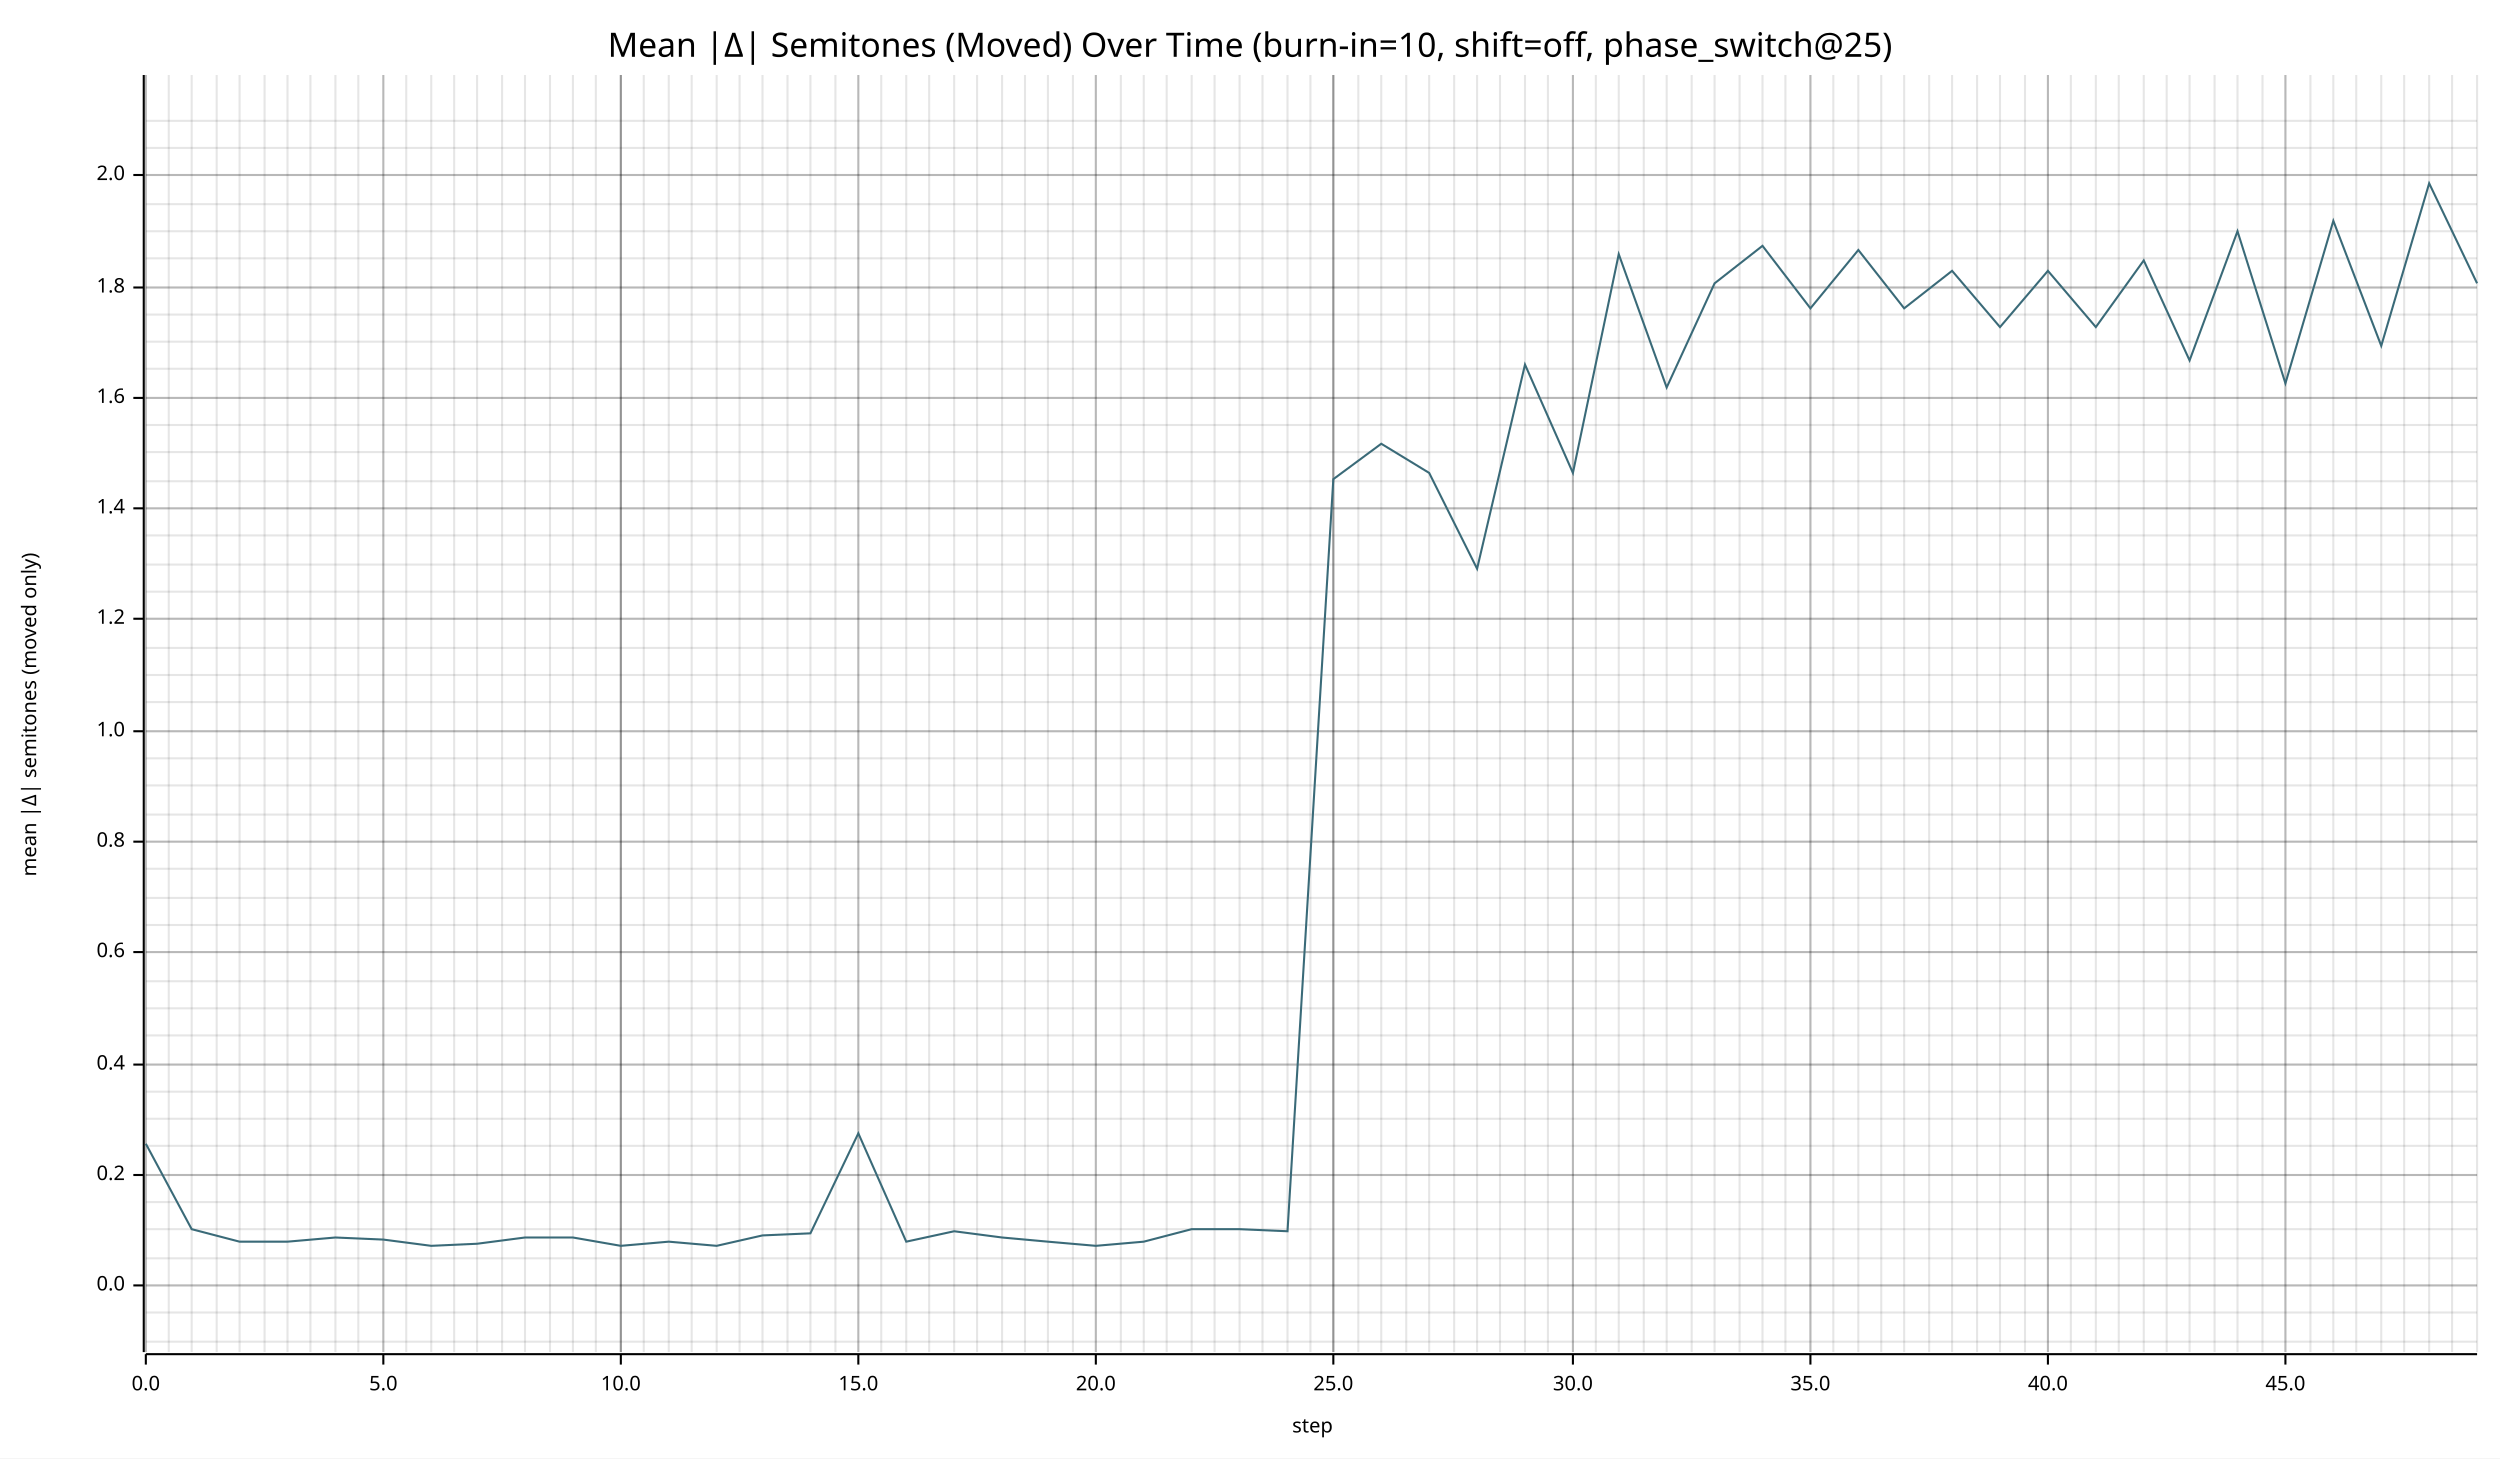
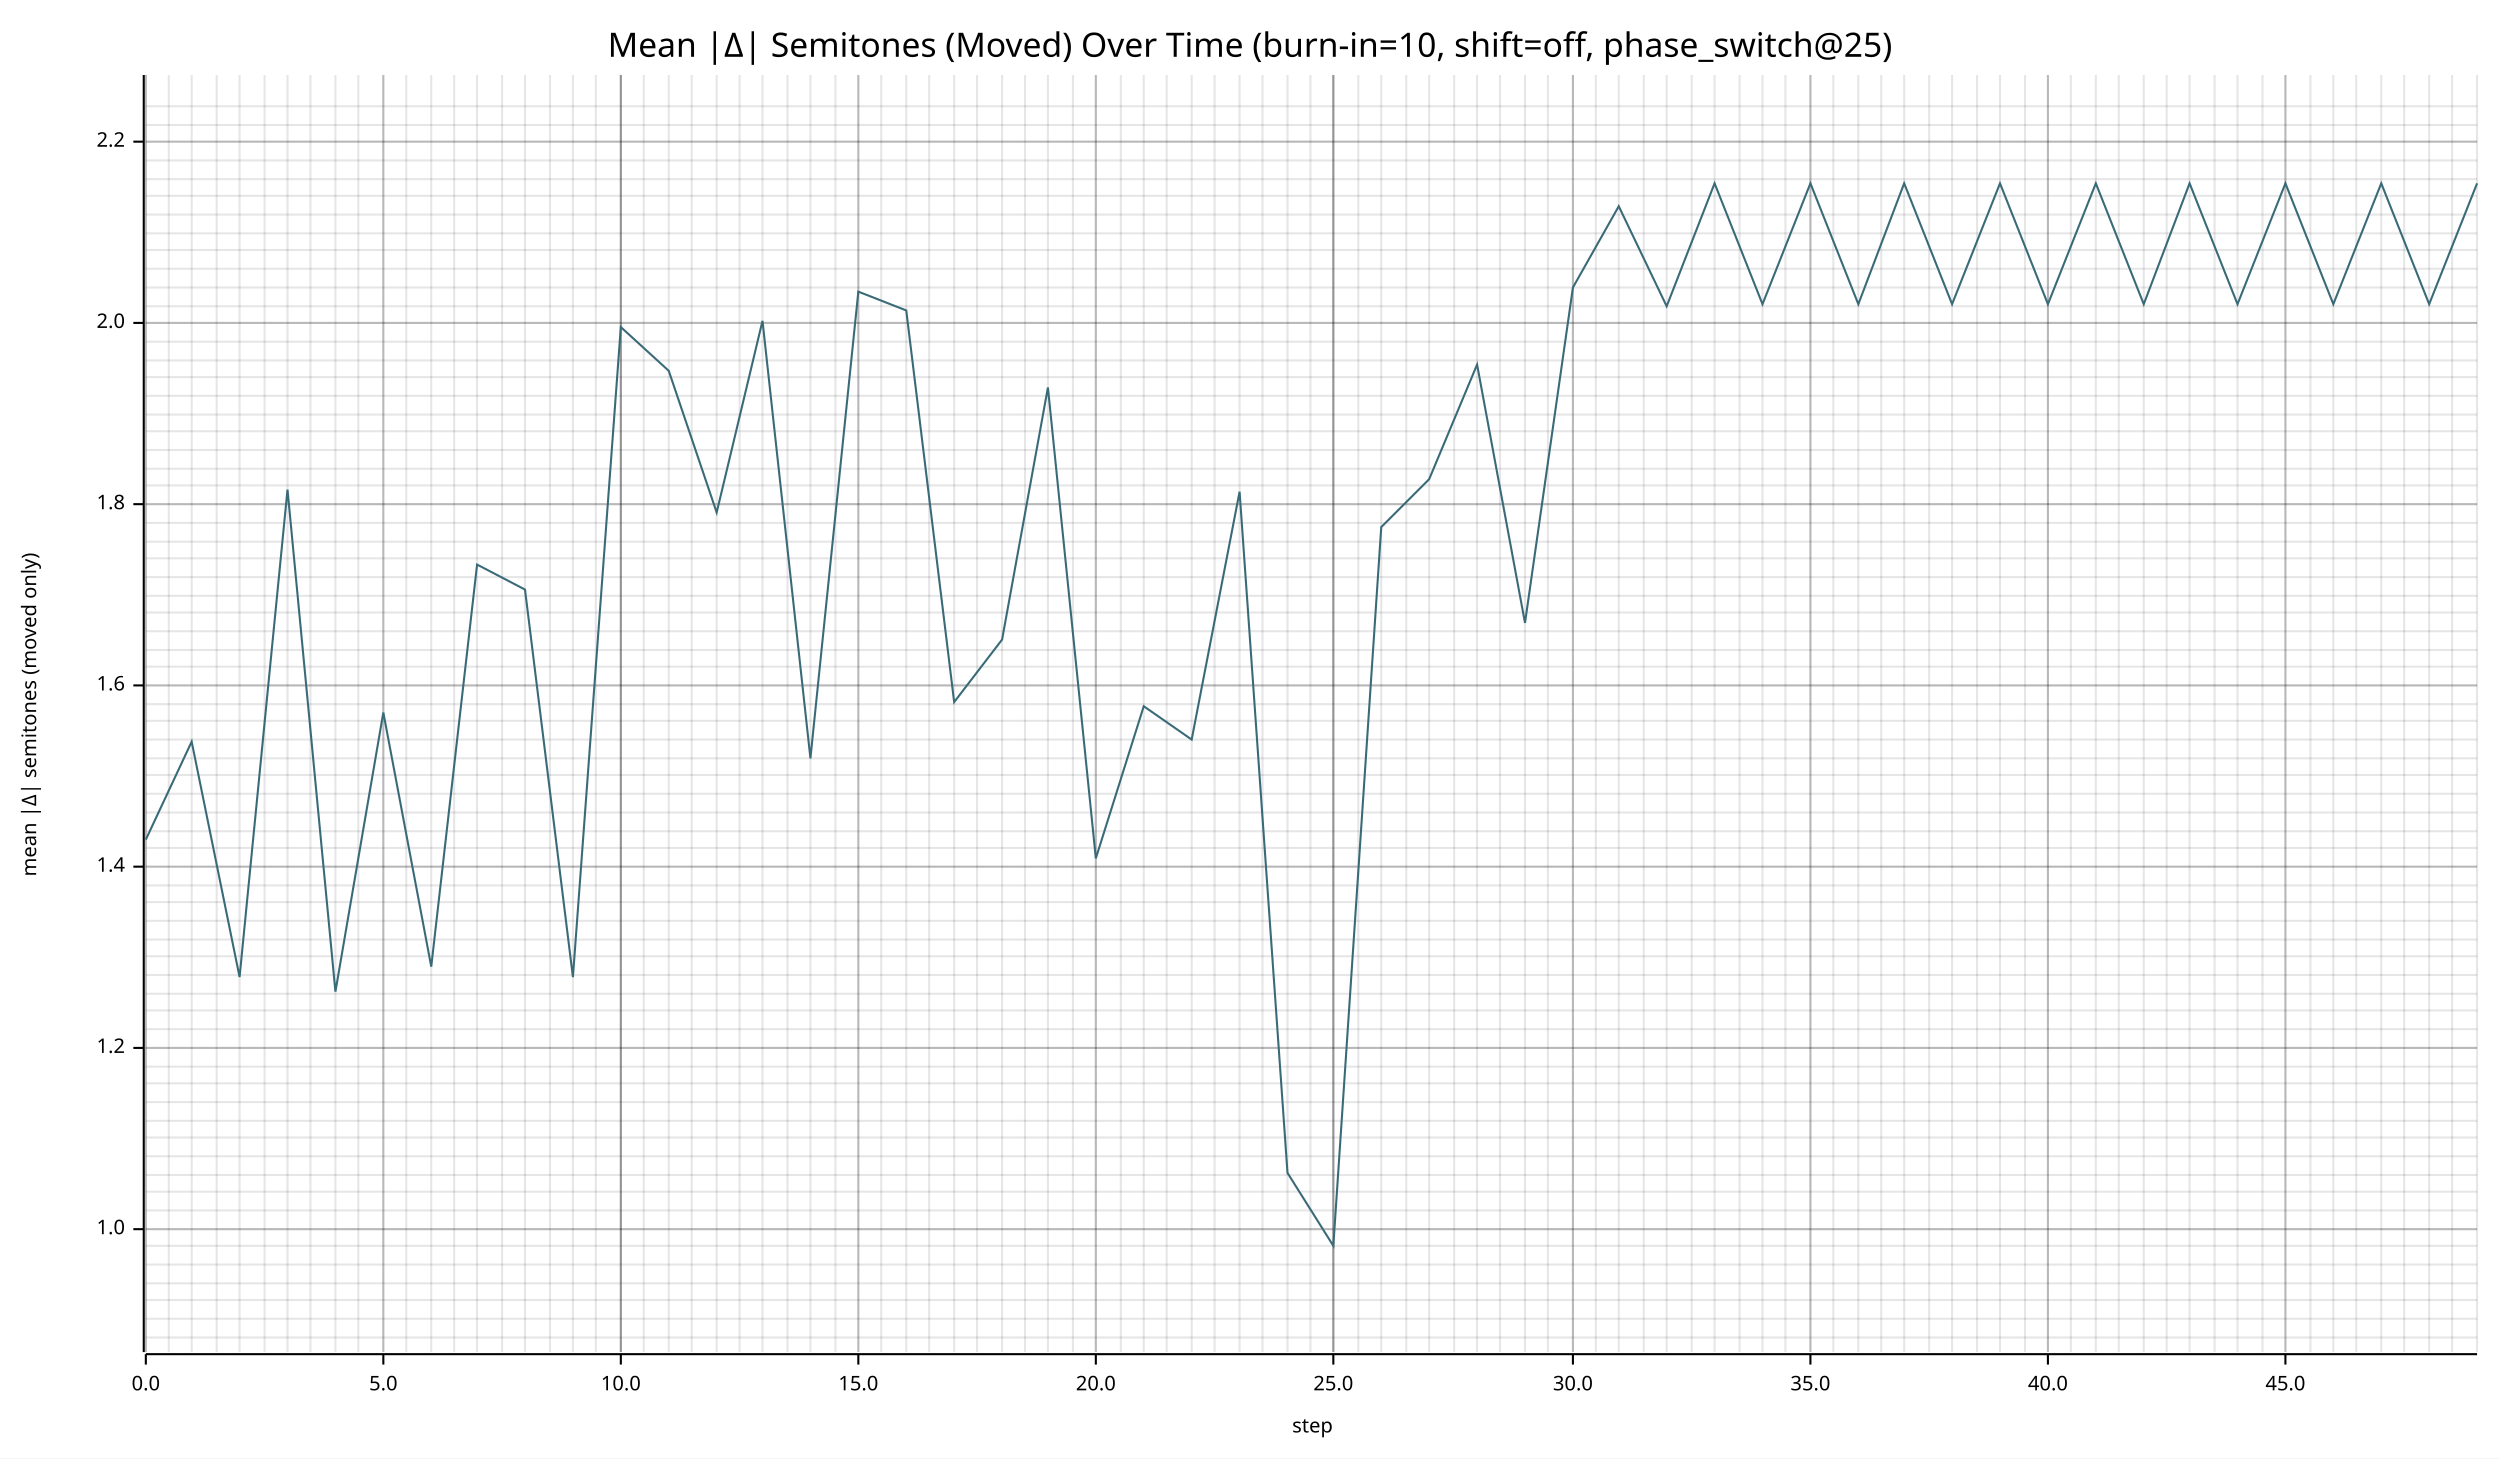
<svg xmlns="http://www.w3.org/2000/svg" width="1200" height="700" viewBox="0 0 1200 700">
  <rect x="0" y="0" width="1200" height="700" opacity="1" fill="#FFFFFF" stroke="none" />
  <text x="600" y="15" dy="0.76em" text-anchor="middle" font-family="sans-serif" font-size="16.129" opacity="1" fill="#000000">
Mean |Δ| Semitones (Moved) Over Time (burn-in=10, shift=off, phase_switch@25)
</text>
  <line opacity="0.1" stroke="#000000" stroke-width="1" x1="70" y1="649" x2="70" y2="36" />
  <line opacity="0.1" stroke="#000000" stroke-width="1" x1="81" y1="649" x2="81" y2="36" />
  <line opacity="0.1" stroke="#000000" stroke-width="1" x1="92" y1="649" x2="92" y2="36" />
  <line opacity="0.1" stroke="#000000" stroke-width="1" x1="104" y1="649" x2="104" y2="36" />
  <line opacity="0.1" stroke="#000000" stroke-width="1" x1="115" y1="649" x2="115" y2="36" />
  <line opacity="0.1" stroke="#000000" stroke-width="1" x1="127" y1="649" x2="127" y2="36" />
  <line opacity="0.1" stroke="#000000" stroke-width="1" x1="138" y1="649" x2="138" y2="36" />
  <line opacity="0.1" stroke="#000000" stroke-width="1" x1="149" y1="649" x2="149" y2="36" />
  <line opacity="0.1" stroke="#000000" stroke-width="1" x1="161" y1="649" x2="161" y2="36" />
  <line opacity="0.1" stroke="#000000" stroke-width="1" x1="172" y1="649" x2="172" y2="36" />
  <line opacity="0.1" stroke="#000000" stroke-width="1" x1="184" y1="649" x2="184" y2="36" />
  <line opacity="0.1" stroke="#000000" stroke-width="1" x1="195" y1="649" x2="195" y2="36" />
  <line opacity="0.1" stroke="#000000" stroke-width="1" x1="207" y1="649" x2="207" y2="36" />
  <line opacity="0.1" stroke="#000000" stroke-width="1" x1="218" y1="649" x2="218" y2="36" />
  <line opacity="0.1" stroke="#000000" stroke-width="1" x1="229" y1="649" x2="229" y2="36" />
  <line opacity="0.1" stroke="#000000" stroke-width="1" x1="241" y1="649" x2="241" y2="36" />
  <line opacity="0.1" stroke="#000000" stroke-width="1" x1="252" y1="649" x2="252" y2="36" />
  <line opacity="0.1" stroke="#000000" stroke-width="1" x1="264" y1="649" x2="264" y2="36" />
  <line opacity="0.1" stroke="#000000" stroke-width="1" x1="275" y1="649" x2="275" y2="36" />
  <line opacity="0.1" stroke="#000000" stroke-width="1" x1="286" y1="649" x2="286" y2="36" />
  <line opacity="0.1" stroke="#000000" stroke-width="1" x1="298" y1="649" x2="298" y2="36" />
  <line opacity="0.1" stroke="#000000" stroke-width="1" x1="309" y1="649" x2="309" y2="36" />
  <line opacity="0.1" stroke="#000000" stroke-width="1" x1="321" y1="649" x2="321" y2="36" />
  <line opacity="0.1" stroke="#000000" stroke-width="1" x1="332" y1="649" x2="332" y2="36" />
  <line opacity="0.1" stroke="#000000" stroke-width="1" x1="344" y1="649" x2="344" y2="36" />
  <line opacity="0.1" stroke="#000000" stroke-width="1" x1="355" y1="649" x2="355" y2="36" />
  <line opacity="0.1" stroke="#000000" stroke-width="1" x1="366" y1="649" x2="366" y2="36" />
  <line opacity="0.1" stroke="#000000" stroke-width="1" x1="378" y1="649" x2="378" y2="36" />
  <line opacity="0.1" stroke="#000000" stroke-width="1" x1="389" y1="649" x2="389" y2="36" />
  <line opacity="0.1" stroke="#000000" stroke-width="1" x1="401" y1="649" x2="401" y2="36" />
  <line opacity="0.1" stroke="#000000" stroke-width="1" x1="412" y1="649" x2="412" y2="36" />
  <line opacity="0.1" stroke="#000000" stroke-width="1" x1="423" y1="649" x2="423" y2="36" />
  <line opacity="0.1" stroke="#000000" stroke-width="1" x1="435" y1="649" x2="435" y2="36" />
  <line opacity="0.1" stroke="#000000" stroke-width="1" x1="446" y1="649" x2="446" y2="36" />
  <line opacity="0.1" stroke="#000000" stroke-width="1" x1="458" y1="649" x2="458" y2="36" />
  <line opacity="0.1" stroke="#000000" stroke-width="1" x1="469" y1="649" x2="469" y2="36" />
  <line opacity="0.1" stroke="#000000" stroke-width="1" x1="481" y1="649" x2="481" y2="36" />
  <line opacity="0.1" stroke="#000000" stroke-width="1" x1="492" y1="649" x2="492" y2="36" />
  <line opacity="0.1" stroke="#000000" stroke-width="1" x1="503" y1="649" x2="503" y2="36" />
  <line opacity="0.1" stroke="#000000" stroke-width="1" x1="515" y1="649" x2="515" y2="36" />
  <line opacity="0.1" stroke="#000000" stroke-width="1" x1="526" y1="649" x2="526" y2="36" />
  <line opacity="0.1" stroke="#000000" stroke-width="1" x1="538" y1="649" x2="538" y2="36" />
  <line opacity="0.1" stroke="#000000" stroke-width="1" x1="549" y1="649" x2="549" y2="36" />
  <line opacity="0.1" stroke="#000000" stroke-width="1" x1="560" y1="649" x2="560" y2="36" />
  <line opacity="0.1" stroke="#000000" stroke-width="1" x1="572" y1="649" x2="572" y2="36" />
  <line opacity="0.1" stroke="#000000" stroke-width="1" x1="583" y1="649" x2="583" y2="36" />
  <line opacity="0.1" stroke="#000000" stroke-width="1" x1="595" y1="649" x2="595" y2="36" />
  <line opacity="0.1" stroke="#000000" stroke-width="1" x1="606" y1="649" x2="606" y2="36" />
  <line opacity="0.1" stroke="#000000" stroke-width="1" x1="618" y1="649" x2="618" y2="36" />
  <line opacity="0.1" stroke="#000000" stroke-width="1" x1="629" y1="649" x2="629" y2="36" />
  <line opacity="0.1" stroke="#000000" stroke-width="1" x1="640" y1="649" x2="640" y2="36" />
  <line opacity="0.1" stroke="#000000" stroke-width="1" x1="652" y1="649" x2="652" y2="36" />
  <line opacity="0.1" stroke="#000000" stroke-width="1" x1="663" y1="649" x2="663" y2="36" />
  <line opacity="0.1" stroke="#000000" stroke-width="1" x1="675" y1="649" x2="675" y2="36" />
  <line opacity="0.1" stroke="#000000" stroke-width="1" x1="686" y1="649" x2="686" y2="36" />
  <line opacity="0.1" stroke="#000000" stroke-width="1" x1="698" y1="649" x2="698" y2="36" />
  <line opacity="0.1" stroke="#000000" stroke-width="1" x1="709" y1="649" x2="709" y2="36" />
  <line opacity="0.1" stroke="#000000" stroke-width="1" x1="720" y1="649" x2="720" y2="36" />
  <line opacity="0.1" stroke="#000000" stroke-width="1" x1="732" y1="649" x2="732" y2="36" />
  <line opacity="0.1" stroke="#000000" stroke-width="1" x1="743" y1="649" x2="743" y2="36" />
  <line opacity="0.1" stroke="#000000" stroke-width="1" x1="755" y1="649" x2="755" y2="36" />
  <line opacity="0.1" stroke="#000000" stroke-width="1" x1="766" y1="649" x2="766" y2="36" />
  <line opacity="0.1" stroke="#000000" stroke-width="1" x1="777" y1="649" x2="777" y2="36" />
  <line opacity="0.1" stroke="#000000" stroke-width="1" x1="789" y1="649" x2="789" y2="36" />
  <line opacity="0.1" stroke="#000000" stroke-width="1" x1="800" y1="649" x2="800" y2="36" />
  <line opacity="0.1" stroke="#000000" stroke-width="1" x1="812" y1="649" x2="812" y2="36" />
  <line opacity="0.1" stroke="#000000" stroke-width="1" x1="823" y1="649" x2="823" y2="36" />
  <line opacity="0.1" stroke="#000000" stroke-width="1" x1="835" y1="649" x2="835" y2="36" />
  <line opacity="0.1" stroke="#000000" stroke-width="1" x1="846" y1="649" x2="846" y2="36" />
  <line opacity="0.1" stroke="#000000" stroke-width="1" x1="857" y1="649" x2="857" y2="36" />
  <line opacity="0.1" stroke="#000000" stroke-width="1" x1="869" y1="649" x2="869" y2="36" />
  <line opacity="0.1" stroke="#000000" stroke-width="1" x1="880" y1="649" x2="880" y2="36" />
  <line opacity="0.1" stroke="#000000" stroke-width="1" x1="892" y1="649" x2="892" y2="36" />
  <line opacity="0.1" stroke="#000000" stroke-width="1" x1="903" y1="649" x2="903" y2="36" />
  <line opacity="0.1" stroke="#000000" stroke-width="1" x1="914" y1="649" x2="914" y2="36" />
  <line opacity="0.1" stroke="#000000" stroke-width="1" x1="926" y1="649" x2="926" y2="36" />
  <line opacity="0.1" stroke="#000000" stroke-width="1" x1="937" y1="649" x2="937" y2="36" />
  <line opacity="0.1" stroke="#000000" stroke-width="1" x1="949" y1="649" x2="949" y2="36" />
  <line opacity="0.1" stroke="#000000" stroke-width="1" x1="960" y1="649" x2="960" y2="36" />
  <line opacity="0.1" stroke="#000000" stroke-width="1" x1="972" y1="649" x2="972" y2="36" />
  <line opacity="0.1" stroke="#000000" stroke-width="1" x1="983" y1="649" x2="983" y2="36" />
  <line opacity="0.1" stroke="#000000" stroke-width="1" x1="994" y1="649" x2="994" y2="36" />
  <line opacity="0.1" stroke="#000000" stroke-width="1" x1="1006" y1="649" x2="1006" y2="36" />
  <line opacity="0.1" stroke="#000000" stroke-width="1" x1="1017" y1="649" x2="1017" y2="36" />
  <line opacity="0.1" stroke="#000000" stroke-width="1" x1="1029" y1="649" x2="1029" y2="36" />
  <line opacity="0.1" stroke="#000000" stroke-width="1" x1="1040" y1="649" x2="1040" y2="36" />
  <line opacity="0.1" stroke="#000000" stroke-width="1" x1="1051" y1="649" x2="1051" y2="36" />
  <line opacity="0.1" stroke="#000000" stroke-width="1" x1="1063" y1="649" x2="1063" y2="36" />
  <line opacity="0.1" stroke="#000000" stroke-width="1" x1="1074" y1="649" x2="1074" y2="36" />
  <line opacity="0.1" stroke="#000000" stroke-width="1" x1="1086" y1="649" x2="1086" y2="36" />
  <line opacity="0.1" stroke="#000000" stroke-width="1" x1="1097" y1="649" x2="1097" y2="36" />
  <line opacity="0.1" stroke="#000000" stroke-width="1" x1="1109" y1="649" x2="1109" y2="36" />
  <line opacity="0.1" stroke="#000000" stroke-width="1" x1="1120" y1="649" x2="1120" y2="36" />
  <line opacity="0.1" stroke="#000000" stroke-width="1" x1="1131" y1="649" x2="1131" y2="36" />
  <line opacity="0.1" stroke="#000000" stroke-width="1" x1="1143" y1="649" x2="1143" y2="36" />
  <line opacity="0.1" stroke="#000000" stroke-width="1" x1="1154" y1="649" x2="1154" y2="36" />
  <line opacity="0.1" stroke="#000000" stroke-width="1" x1="1166" y1="649" x2="1166" y2="36" />
  <line opacity="0.1" stroke="#000000" stroke-width="1" x1="1177" y1="649" x2="1177" y2="36" />
  <line opacity="0.1" stroke="#000000" stroke-width="1" x1="1189" y1="649" x2="1189" y2="36" />
-   <line opacity="0.1" stroke="#000000" stroke-width="1" x1="70" y1="644" x2="1189" y2="644" />
-   <line opacity="0.1" stroke="#000000" stroke-width="1" x1="70" y1="630" x2="1189" y2="630" />
-   <line opacity="0.1" stroke="#000000" stroke-width="1" x1="70" y1="617" x2="1189" y2="617" />
-   <line opacity="0.1" stroke="#000000" stroke-width="1" x1="70" y1="604" x2="1189" y2="604" />
+   <line opacity="0.1" stroke="#000000" stroke-width="1" x1="70" y1="642" x2="1189" y2="642" />
+   <line opacity="0.1" stroke="#000000" stroke-width="1" x1="70" y1="633" x2="1189" y2="633" />
+   <line opacity="0.1" stroke="#000000" stroke-width="1" x1="70" y1="624" x2="1189" y2="624" />
+   <line opacity="0.1" stroke="#000000" stroke-width="1" x1="70" y1="616" x2="1189" y2="616" />
+   <line opacity="0.1" stroke="#000000" stroke-width="1" x1="70" y1="607" x2="1189" y2="607" />
+   <line opacity="0.1" stroke="#000000" stroke-width="1" x1="70" y1="598" x2="1189" y2="598" />
  <line opacity="0.1" stroke="#000000" stroke-width="1" x1="70" y1="590" x2="1189" y2="590" />
-   <line opacity="0.1" stroke="#000000" stroke-width="1" x1="70" y1="577" x2="1189" y2="577" />
+   <line opacity="0.1" stroke="#000000" stroke-width="1" x1="70" y1="581" x2="1189" y2="581" />
+   <line opacity="0.1" stroke="#000000" stroke-width="1" x1="70" y1="572" x2="1189" y2="572" />
  <line opacity="0.1" stroke="#000000" stroke-width="1" x1="70" y1="564" x2="1189" y2="564" />
-   <line opacity="0.1" stroke="#000000" stroke-width="1" x1="70" y1="550" x2="1189" y2="550" />
-   <line opacity="0.1" stroke="#000000" stroke-width="1" x1="70" y1="537" x2="1189" y2="537" />
-   <line opacity="0.1" stroke="#000000" stroke-width="1" x1="70" y1="524" x2="1189" y2="524" />
-   <line opacity="0.1" stroke="#000000" stroke-width="1" x1="70" y1="511" x2="1189" y2="511" />
-   <line opacity="0.1" stroke="#000000" stroke-width="1" x1="70" y1="497" x2="1189" y2="497" />
-   <line opacity="0.1" stroke="#000000" stroke-width="1" x1="70" y1="484" x2="1189" y2="484" />
-   <line opacity="0.1" stroke="#000000" stroke-width="1" x1="70" y1="471" x2="1189" y2="471" />
-   <line opacity="0.1" stroke="#000000" stroke-width="1" x1="70" y1="457" x2="1189" y2="457" />
-   <line opacity="0.1" stroke="#000000" stroke-width="1" x1="70" y1="444" x2="1189" y2="444" />
-   <line opacity="0.1" stroke="#000000" stroke-width="1" x1="70" y1="431" x2="1189" y2="431" />
-   <line opacity="0.1" stroke="#000000" stroke-width="1" x1="70" y1="417" x2="1189" y2="417" />
-   <line opacity="0.1" stroke="#000000" stroke-width="1" x1="70" y1="404" x2="1189" y2="404" />
-   <line opacity="0.1" stroke="#000000" stroke-width="1" x1="70" y1="391" x2="1189" y2="391" />
-   <line opacity="0.1" stroke="#000000" stroke-width="1" x1="70" y1="377" x2="1189" y2="377" />
+   <line opacity="0.1" stroke="#000000" stroke-width="1" x1="70" y1="555" x2="1189" y2="555" />
+   <line opacity="0.1" stroke="#000000" stroke-width="1" x1="70" y1="546" x2="1189" y2="546" />
+   <line opacity="0.1" stroke="#000000" stroke-width="1" x1="70" y1="538" x2="1189" y2="538" />
+   <line opacity="0.1" stroke="#000000" stroke-width="1" x1="70" y1="529" x2="1189" y2="529" />
+   <line opacity="0.1" stroke="#000000" stroke-width="1" x1="70" y1="520" x2="1189" y2="520" />
+   <line opacity="0.1" stroke="#000000" stroke-width="1" x1="70" y1="512" x2="1189" y2="512" />
+   <line opacity="0.1" stroke="#000000" stroke-width="1" x1="70" y1="503" x2="1189" y2="503" />
+   <line opacity="0.1" stroke="#000000" stroke-width="1" x1="70" y1="494" x2="1189" y2="494" />
+   <line opacity="0.1" stroke="#000000" stroke-width="1" x1="70" y1="485" x2="1189" y2="485" />
+   <line opacity="0.1" stroke="#000000" stroke-width="1" x1="70" y1="477" x2="1189" y2="477" />
+   <line opacity="0.1" stroke="#000000" stroke-width="1" x1="70" y1="468" x2="1189" y2="468" />
+   <line opacity="0.1" stroke="#000000" stroke-width="1" x1="70" y1="459" x2="1189" y2="459" />
+   <line opacity="0.1" stroke="#000000" stroke-width="1" x1="70" y1="451" x2="1189" y2="451" />
+   <line opacity="0.1" stroke="#000000" stroke-width="1" x1="70" y1="442" x2="1189" y2="442" />
+   <line opacity="0.1" stroke="#000000" stroke-width="1" x1="70" y1="433" x2="1189" y2="433" />
+   <line opacity="0.1" stroke="#000000" stroke-width="1" x1="70" y1="425" x2="1189" y2="425" />
+   <line opacity="0.1" stroke="#000000" stroke-width="1" x1="70" y1="416" x2="1189" y2="416" />
+   <line opacity="0.1" stroke="#000000" stroke-width="1" x1="70" y1="407" x2="1189" y2="407" />
+   <line opacity="0.1" stroke="#000000" stroke-width="1" x1="70" y1="399" x2="1189" y2="399" />
+   <line opacity="0.1" stroke="#000000" stroke-width="1" x1="70" y1="390" x2="1189" y2="390" />
+   <line opacity="0.1" stroke="#000000" stroke-width="1" x1="70" y1="381" x2="1189" y2="381" />
+   <line opacity="0.1" stroke="#000000" stroke-width="1" x1="70" y1="372" x2="1189" y2="372" />
  <line opacity="0.1" stroke="#000000" stroke-width="1" x1="70" y1="364" x2="1189" y2="364" />
-   <line opacity="0.1" stroke="#000000" stroke-width="1" x1="70" y1="351" x2="1189" y2="351" />
-   <line opacity="0.1" stroke="#000000" stroke-width="1" x1="70" y1="337" x2="1189" y2="337" />
-   <line opacity="0.1" stroke="#000000" stroke-width="1" x1="70" y1="324" x2="1189" y2="324" />
-   <line opacity="0.1" stroke="#000000" stroke-width="1" x1="70" y1="311" x2="1189" y2="311" />
-   <line opacity="0.1" stroke="#000000" stroke-width="1" x1="70" y1="297" x2="1189" y2="297" />
-   <line opacity="0.1" stroke="#000000" stroke-width="1" x1="70" y1="284" x2="1189" y2="284" />
-   <line opacity="0.1" stroke="#000000" stroke-width="1" x1="70" y1="271" x2="1189" y2="271" />
-   <line opacity="0.1" stroke="#000000" stroke-width="1" x1="70" y1="257" x2="1189" y2="257" />
-   <line opacity="0.1" stroke="#000000" stroke-width="1" x1="70" y1="244" x2="1189" y2="244" />
-   <line opacity="0.1" stroke="#000000" stroke-width="1" x1="70" y1="231" x2="1189" y2="231" />
-   <line opacity="0.1" stroke="#000000" stroke-width="1" x1="70" y1="217" x2="1189" y2="217" />
-   <line opacity="0.1" stroke="#000000" stroke-width="1" x1="70" y1="204" x2="1189" y2="204" />
-   <line opacity="0.1" stroke="#000000" stroke-width="1" x1="70" y1="191" x2="1189" y2="191" />
-   <line opacity="0.1" stroke="#000000" stroke-width="1" x1="70" y1="177" x2="1189" y2="177" />
+   <line opacity="0.1" stroke="#000000" stroke-width="1" x1="70" y1="355" x2="1189" y2="355" />
+   <line opacity="0.1" stroke="#000000" stroke-width="1" x1="70" y1="346" x2="1189" y2="346" />
+   <line opacity="0.1" stroke="#000000" stroke-width="1" x1="70" y1="338" x2="1189" y2="338" />
+   <line opacity="0.1" stroke="#000000" stroke-width="1" x1="70" y1="329" x2="1189" y2="329" />
+   <line opacity="0.1" stroke="#000000" stroke-width="1" x1="70" y1="320" x2="1189" y2="320" />
+   <line opacity="0.1" stroke="#000000" stroke-width="1" x1="70" y1="312" x2="1189" y2="312" />
+   <line opacity="0.1" stroke="#000000" stroke-width="1" x1="70" y1="303" x2="1189" y2="303" />
+   <line opacity="0.1" stroke="#000000" stroke-width="1" x1="70" y1="294" x2="1189" y2="294" />
+   <line opacity="0.1" stroke="#000000" stroke-width="1" x1="70" y1="286" x2="1189" y2="286" />
+   <line opacity="0.1" stroke="#000000" stroke-width="1" x1="70" y1="277" x2="1189" y2="277" />
+   <line opacity="0.1" stroke="#000000" stroke-width="1" x1="70" y1="268" x2="1189" y2="268" />
+   <line opacity="0.1" stroke="#000000" stroke-width="1" x1="70" y1="260" x2="1189" y2="260" />
+   <line opacity="0.1" stroke="#000000" stroke-width="1" x1="70" y1="251" x2="1189" y2="251" />
+   <line opacity="0.1" stroke="#000000" stroke-width="1" x1="70" y1="242" x2="1189" y2="242" />
+   <line opacity="0.1" stroke="#000000" stroke-width="1" x1="70" y1="233" x2="1189" y2="233" />
+   <line opacity="0.1" stroke="#000000" stroke-width="1" x1="70" y1="225" x2="1189" y2="225" />
+   <line opacity="0.1" stroke="#000000" stroke-width="1" x1="70" y1="216" x2="1189" y2="216" />
+   <line opacity="0.1" stroke="#000000" stroke-width="1" x1="70" y1="207" x2="1189" y2="207" />
+   <line opacity="0.1" stroke="#000000" stroke-width="1" x1="70" y1="199" x2="1189" y2="199" />
+   <line opacity="0.1" stroke="#000000" stroke-width="1" x1="70" y1="190" x2="1189" y2="190" />
+   <line opacity="0.1" stroke="#000000" stroke-width="1" x1="70" y1="181" x2="1189" y2="181" />
+   <line opacity="0.1" stroke="#000000" stroke-width="1" x1="70" y1="173" x2="1189" y2="173" />
  <line opacity="0.1" stroke="#000000" stroke-width="1" x1="70" y1="164" x2="1189" y2="164" />
-   <line opacity="0.1" stroke="#000000" stroke-width="1" x1="70" y1="151" x2="1189" y2="151" />
+   <line opacity="0.1" stroke="#000000" stroke-width="1" x1="70" y1="155" x2="1189" y2="155" />
+   <line opacity="0.1" stroke="#000000" stroke-width="1" x1="70" y1="147" x2="1189" y2="147" />
  <line opacity="0.1" stroke="#000000" stroke-width="1" x1="70" y1="138" x2="1189" y2="138" />
-   <line opacity="0.1" stroke="#000000" stroke-width="1" x1="70" y1="124" x2="1189" y2="124" />
-   <line opacity="0.1" stroke="#000000" stroke-width="1" x1="70" y1="111" x2="1189" y2="111" />
-   <line opacity="0.1" stroke="#000000" stroke-width="1" x1="70" y1="98" x2="1189" y2="98" />
-   <line opacity="0.1" stroke="#000000" stroke-width="1" x1="70" y1="84" x2="1189" y2="84" />
-   <line opacity="0.1" stroke="#000000" stroke-width="1" x1="70" y1="71" x2="1189" y2="71" />
-   <line opacity="0.1" stroke="#000000" stroke-width="1" x1="70" y1="58" x2="1189" y2="58" />
+   <line opacity="0.1" stroke="#000000" stroke-width="1" x1="70" y1="129" x2="1189" y2="129" />
+   <line opacity="0.1" stroke="#000000" stroke-width="1" x1="70" y1="120" x2="1189" y2="120" />
+   <line opacity="0.1" stroke="#000000" stroke-width="1" x1="70" y1="112" x2="1189" y2="112" />
+   <line opacity="0.1" stroke="#000000" stroke-width="1" x1="70" y1="103" x2="1189" y2="103" />
+   <line opacity="0.1" stroke="#000000" stroke-width="1" x1="70" y1="94" x2="1189" y2="94" />
+   <line opacity="0.1" stroke="#000000" stroke-width="1" x1="70" y1="86" x2="1189" y2="86" />
+   <line opacity="0.1" stroke="#000000" stroke-width="1" x1="70" y1="77" x2="1189" y2="77" />
+   <line opacity="0.1" stroke="#000000" stroke-width="1" x1="70" y1="68" x2="1189" y2="68" />
+   <line opacity="0.1" stroke="#000000" stroke-width="1" x1="70" y1="60" x2="1189" y2="60" />
+   <line opacity="0.1" stroke="#000000" stroke-width="1" x1="70" y1="51" x2="1189" y2="51" />
  <text x="10" y="343" dy="0.76em" text-anchor="middle" font-family="sans-serif" font-size="9.677" opacity="1" fill="#000000" transform="rotate(270, 10, 343)">
mean |Δ| semitones (moved only)
</text>
  <text x="630" y="690" dy="-0.5ex" text-anchor="middle" font-family="sans-serif" font-size="9.677" opacity="1" fill="#000000">
step
</text>
  <line opacity="0.2" stroke="#000000" stroke-width="1" x1="70" y1="649" x2="70" y2="36" />
  <line opacity="0.2" stroke="#000000" stroke-width="1" x1="184" y1="649" x2="184" y2="36" />
  <line opacity="0.2" stroke="#000000" stroke-width="1" x1="298" y1="649" x2="298" y2="36" />
  <line opacity="0.2" stroke="#000000" stroke-width="1" x1="412" y1="649" x2="412" y2="36" />
  <line opacity="0.2" stroke="#000000" stroke-width="1" x1="526" y1="649" x2="526" y2="36" />
  <line opacity="0.2" stroke="#000000" stroke-width="1" x1="640" y1="649" x2="640" y2="36" />
  <line opacity="0.2" stroke="#000000" stroke-width="1" x1="755" y1="649" x2="755" y2="36" />
  <line opacity="0.2" stroke="#000000" stroke-width="1" x1="869" y1="649" x2="869" y2="36" />
  <line opacity="0.2" stroke="#000000" stroke-width="1" x1="983" y1="649" x2="983" y2="36" />
  <line opacity="0.2" stroke="#000000" stroke-width="1" x1="1097" y1="649" x2="1097" y2="36" />
-   <line opacity="0.2" stroke="#000000" stroke-width="1" x1="70" y1="617" x2="1189" y2="617" />
-   <line opacity="0.2" stroke="#000000" stroke-width="1" x1="70" y1="564" x2="1189" y2="564" />
-   <line opacity="0.2" stroke="#000000" stroke-width="1" x1="70" y1="511" x2="1189" y2="511" />
-   <line opacity="0.2" stroke="#000000" stroke-width="1" x1="70" y1="457" x2="1189" y2="457" />
-   <line opacity="0.2" stroke="#000000" stroke-width="1" x1="70" y1="404" x2="1189" y2="404" />
-   <line opacity="0.2" stroke="#000000" stroke-width="1" x1="70" y1="351" x2="1189" y2="351" />
-   <line opacity="0.2" stroke="#000000" stroke-width="1" x1="70" y1="297" x2="1189" y2="297" />
-   <line opacity="0.2" stroke="#000000" stroke-width="1" x1="70" y1="244" x2="1189" y2="244" />
-   <line opacity="0.2" stroke="#000000" stroke-width="1" x1="70" y1="191" x2="1189" y2="191" />
-   <line opacity="0.2" stroke="#000000" stroke-width="1" x1="70" y1="138" x2="1189" y2="138" />
-   <line opacity="0.2" stroke="#000000" stroke-width="1" x1="70" y1="84" x2="1189" y2="84" />
+   <line opacity="0.2" stroke="#000000" stroke-width="1" x1="70" y1="590" x2="1189" y2="590" />
+   <line opacity="0.2" stroke="#000000" stroke-width="1" x1="70" y1="503" x2="1189" y2="503" />
+   <line opacity="0.2" stroke="#000000" stroke-width="1" x1="70" y1="416" x2="1189" y2="416" />
+   <line opacity="0.2" stroke="#000000" stroke-width="1" x1="70" y1="329" x2="1189" y2="329" />
+   <line opacity="0.2" stroke="#000000" stroke-width="1" x1="70" y1="242" x2="1189" y2="242" />
+   <line opacity="0.2" stroke="#000000" stroke-width="1" x1="70" y1="155" x2="1189" y2="155" />
+   <line opacity="0.2" stroke="#000000" stroke-width="1" x1="70" y1="68" x2="1189" y2="68" />
  <polyline fill="none" opacity="1" stroke="#000000" stroke-width="1" points="69,36 69,649 " />
-   <text x="60" y="617" dy="0.5ex" text-anchor="end" font-family="sans-serif" font-size="9.677" opacity="1" fill="#000000">
- 0.0
- </text>
-   <polyline fill="none" opacity="1" stroke="#000000" stroke-width="1" points="64,617 69,617 " />
-   <text x="60" y="564" dy="0.5ex" text-anchor="end" font-family="sans-serif" font-size="9.677" opacity="1" fill="#000000">
- 0.2
- </text>
-   <polyline fill="none" opacity="1" stroke="#000000" stroke-width="1" points="64,564 69,564 " />
-   <text x="60" y="511" dy="0.5ex" text-anchor="end" font-family="sans-serif" font-size="9.677" opacity="1" fill="#000000">
- 0.4
- </text>
-   <polyline fill="none" opacity="1" stroke="#000000" stroke-width="1" points="64,511 69,511 " />
-   <text x="60" y="457" dy="0.5ex" text-anchor="end" font-family="sans-serif" font-size="9.677" opacity="1" fill="#000000">
- 0.6
- </text>
-   <polyline fill="none" opacity="1" stroke="#000000" stroke-width="1" points="64,457 69,457 " />
-   <text x="60" y="404" dy="0.5ex" text-anchor="end" font-family="sans-serif" font-size="9.677" opacity="1" fill="#000000">
- 0.8
- </text>
-   <polyline fill="none" opacity="1" stroke="#000000" stroke-width="1" points="64,404 69,404 " />
-   <text x="60" y="351" dy="0.5ex" text-anchor="end" font-family="sans-serif" font-size="9.677" opacity="1" fill="#000000">
+   <text x="60" y="590" dy="0.5ex" text-anchor="end" font-family="sans-serif" font-size="9.677" opacity="1" fill="#000000">
1.0
</text>
-   <polyline fill="none" opacity="1" stroke="#000000" stroke-width="1" points="64,351 69,351 " />
-   <text x="60" y="297" dy="0.5ex" text-anchor="end" font-family="sans-serif" font-size="9.677" opacity="1" fill="#000000">
+   <polyline fill="none" opacity="1" stroke="#000000" stroke-width="1" points="64,590 69,590 " />
+   <text x="60" y="503" dy="0.5ex" text-anchor="end" font-family="sans-serif" font-size="9.677" opacity="1" fill="#000000">
1.2
</text>
-   <polyline fill="none" opacity="1" stroke="#000000" stroke-width="1" points="64,297 69,297 " />
-   <text x="60" y="244" dy="0.5ex" text-anchor="end" font-family="sans-serif" font-size="9.677" opacity="1" fill="#000000">
+   <polyline fill="none" opacity="1" stroke="#000000" stroke-width="1" points="64,503 69,503 " />
+   <text x="60" y="416" dy="0.5ex" text-anchor="end" font-family="sans-serif" font-size="9.677" opacity="1" fill="#000000">
1.4
</text>
-   <polyline fill="none" opacity="1" stroke="#000000" stroke-width="1" points="64,244 69,244 " />
-   <text x="60" y="191" dy="0.5ex" text-anchor="end" font-family="sans-serif" font-size="9.677" opacity="1" fill="#000000">
+   <polyline fill="none" opacity="1" stroke="#000000" stroke-width="1" points="64,416 69,416 " />
+   <text x="60" y="329" dy="0.5ex" text-anchor="end" font-family="sans-serif" font-size="9.677" opacity="1" fill="#000000">
1.6
</text>
-   <polyline fill="none" opacity="1" stroke="#000000" stroke-width="1" points="64,191 69,191 " />
-   <text x="60" y="138" dy="0.5ex" text-anchor="end" font-family="sans-serif" font-size="9.677" opacity="1" fill="#000000">
+   <polyline fill="none" opacity="1" stroke="#000000" stroke-width="1" points="64,329 69,329 " />
+   <text x="60" y="242" dy="0.5ex" text-anchor="end" font-family="sans-serif" font-size="9.677" opacity="1" fill="#000000">
1.8
</text>
-   <polyline fill="none" opacity="1" stroke="#000000" stroke-width="1" points="64,138 69,138 " />
-   <text x="60" y="84" dy="0.5ex" text-anchor="end" font-family="sans-serif" font-size="9.677" opacity="1" fill="#000000">
+   <polyline fill="none" opacity="1" stroke="#000000" stroke-width="1" points="64,242 69,242 " />
+   <text x="60" y="155" dy="0.5ex" text-anchor="end" font-family="sans-serif" font-size="9.677" opacity="1" fill="#000000">
2.0
</text>
-   <polyline fill="none" opacity="1" stroke="#000000" stroke-width="1" points="64,84 69,84 " />
+   <polyline fill="none" opacity="1" stroke="#000000" stroke-width="1" points="64,155 69,155 " />
+   <text x="60" y="68" dy="0.5ex" text-anchor="end" font-family="sans-serif" font-size="9.677" opacity="1" fill="#000000">
+ 2.2
+ </text>
+   <polyline fill="none" opacity="1" stroke="#000000" stroke-width="1" points="64,68 69,68 " />
  <polyline fill="none" opacity="1" stroke="#000000" stroke-width="1" points="70,650 1189,650 " />
  <text x="70" y="660" dy="0.76em" text-anchor="middle" font-family="sans-serif" font-size="9.677" opacity="1" fill="#000000">
0.0
</text>
  <polyline fill="none" opacity="1" stroke="#000000" stroke-width="1" points="70,650 70,655 " />
  <text x="184" y="660" dy="0.76em" text-anchor="middle" font-family="sans-serif" font-size="9.677" opacity="1" fill="#000000">
5.0
</text>
  <polyline fill="none" opacity="1" stroke="#000000" stroke-width="1" points="184,650 184,655 " />
  <text x="298" y="660" dy="0.76em" text-anchor="middle" font-family="sans-serif" font-size="9.677" opacity="1" fill="#000000">
10.0
</text>
  <polyline fill="none" opacity="1" stroke="#000000" stroke-width="1" points="298,650 298,655 " />
  <text x="412" y="660" dy="0.76em" text-anchor="middle" font-family="sans-serif" font-size="9.677" opacity="1" fill="#000000">
15.0
</text>
  <polyline fill="none" opacity="1" stroke="#000000" stroke-width="1" points="412,650 412,655 " />
  <text x="526" y="660" dy="0.76em" text-anchor="middle" font-family="sans-serif" font-size="9.677" opacity="1" fill="#000000">
20.0
</text>
  <polyline fill="none" opacity="1" stroke="#000000" stroke-width="1" points="526,650 526,655 " />
  <text x="640" y="660" dy="0.76em" text-anchor="middle" font-family="sans-serif" font-size="9.677" opacity="1" fill="#000000">
25.0
</text>
  <polyline fill="none" opacity="1" stroke="#000000" stroke-width="1" points="640,650 640,655 " />
  <text x="755" y="660" dy="0.76em" text-anchor="middle" font-family="sans-serif" font-size="9.677" opacity="1" fill="#000000">
30.0
</text>
  <polyline fill="none" opacity="1" stroke="#000000" stroke-width="1" points="755,650 755,655 " />
  <text x="869" y="660" dy="0.76em" text-anchor="middle" font-family="sans-serif" font-size="9.677" opacity="1" fill="#000000">
35.0
</text>
  <polyline fill="none" opacity="1" stroke="#000000" stroke-width="1" points="869,650 869,655 " />
  <text x="983" y="660" dy="0.76em" text-anchor="middle" font-family="sans-serif" font-size="9.677" opacity="1" fill="#000000">
40.0
</text>
  <polyline fill="none" opacity="1" stroke="#000000" stroke-width="1" points="983,650 983,655 " />
  <text x="1097" y="660" dy="0.76em" text-anchor="middle" font-family="sans-serif" font-size="9.677" opacity="1" fill="#000000">
45.0
</text>
  <polyline fill="none" opacity="1" stroke="#000000" stroke-width="1" points="1097,650 1097,655 " />
  <polyline fill="none" opacity="0.2" stroke="#000000" stroke-width="1" points="298,649 298,36 " />
  <polyline fill="none" opacity="0.2" stroke="#000000" stroke-width="1" points="640,649 640,36 " />
-   <polyline fill="none" opacity="1" stroke="#3A6A78" stroke-width="1" points="70,549 92,590 115,596 138,596 161,594 184,595 207,598 229,597 252,594 275,594 298,598 321,596 344,598 366,593 389,592 412,544 435,596 458,591 481,594 503,596 526,598 549,596 572,590 595,590 618,591 640,230 663,213 686,227 709,273 732,175 755,227 777,122 800,186 823,136 846,118 869,148 892,120 914,148 937,130 960,157 983,130 1006,157 1029,125 1051,173 1074,111 1097,184 1120,106 1143,166 1166,88 1189,136 " />
+   <polyline fill="none" opacity="1" stroke="#3A6A78" stroke-width="1" points="70,403 92,356 115,469 138,235 161,476 184,342 207,464 229,271 252,283 275,469 298,157 321,178 344,246 366,154 389,364 412,140 435,149 458,337 481,307 503,186 526,412 549,339 572,355 595,236 618,563 640,598 663,253 686,230 709,175 732,299 755,138 777,99 800,147 823,88 846,146 869,88 892,146 914,88 937,146 960,88 983,146 1006,88 1029,146 1051,88 1074,146 1097,88 1120,146 1143,88 1166,146 1189,88 " />
</svg>
